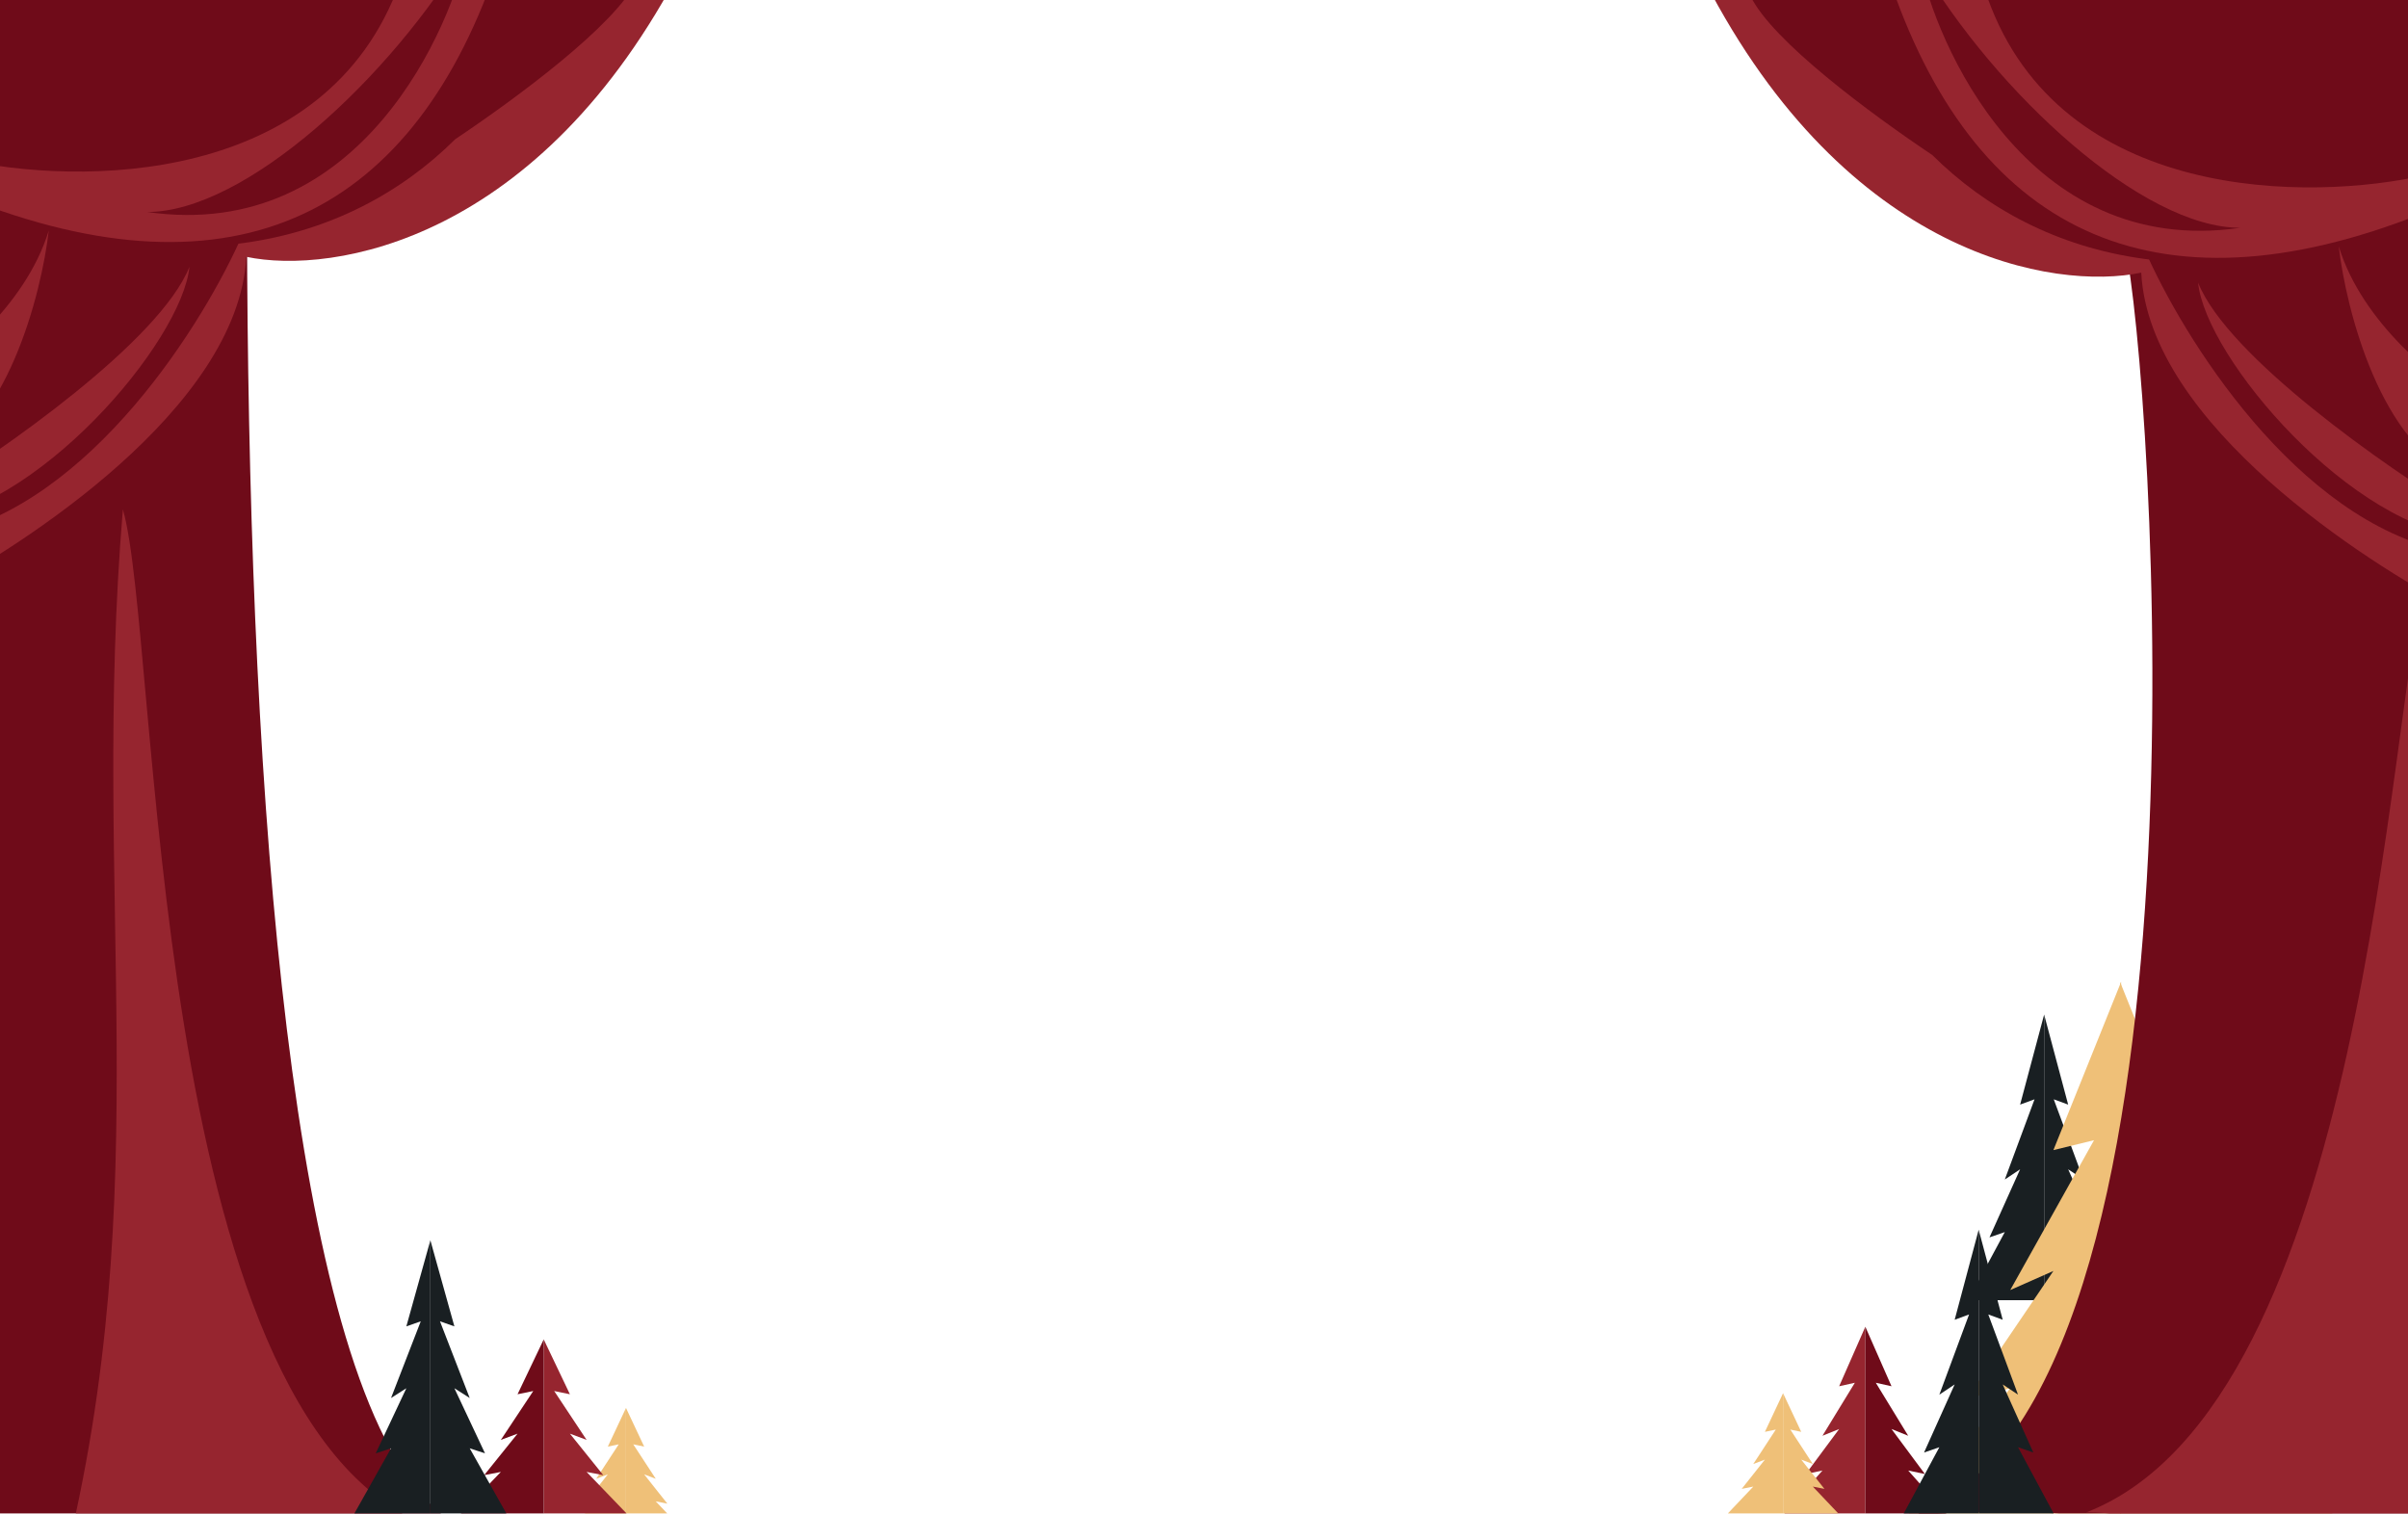
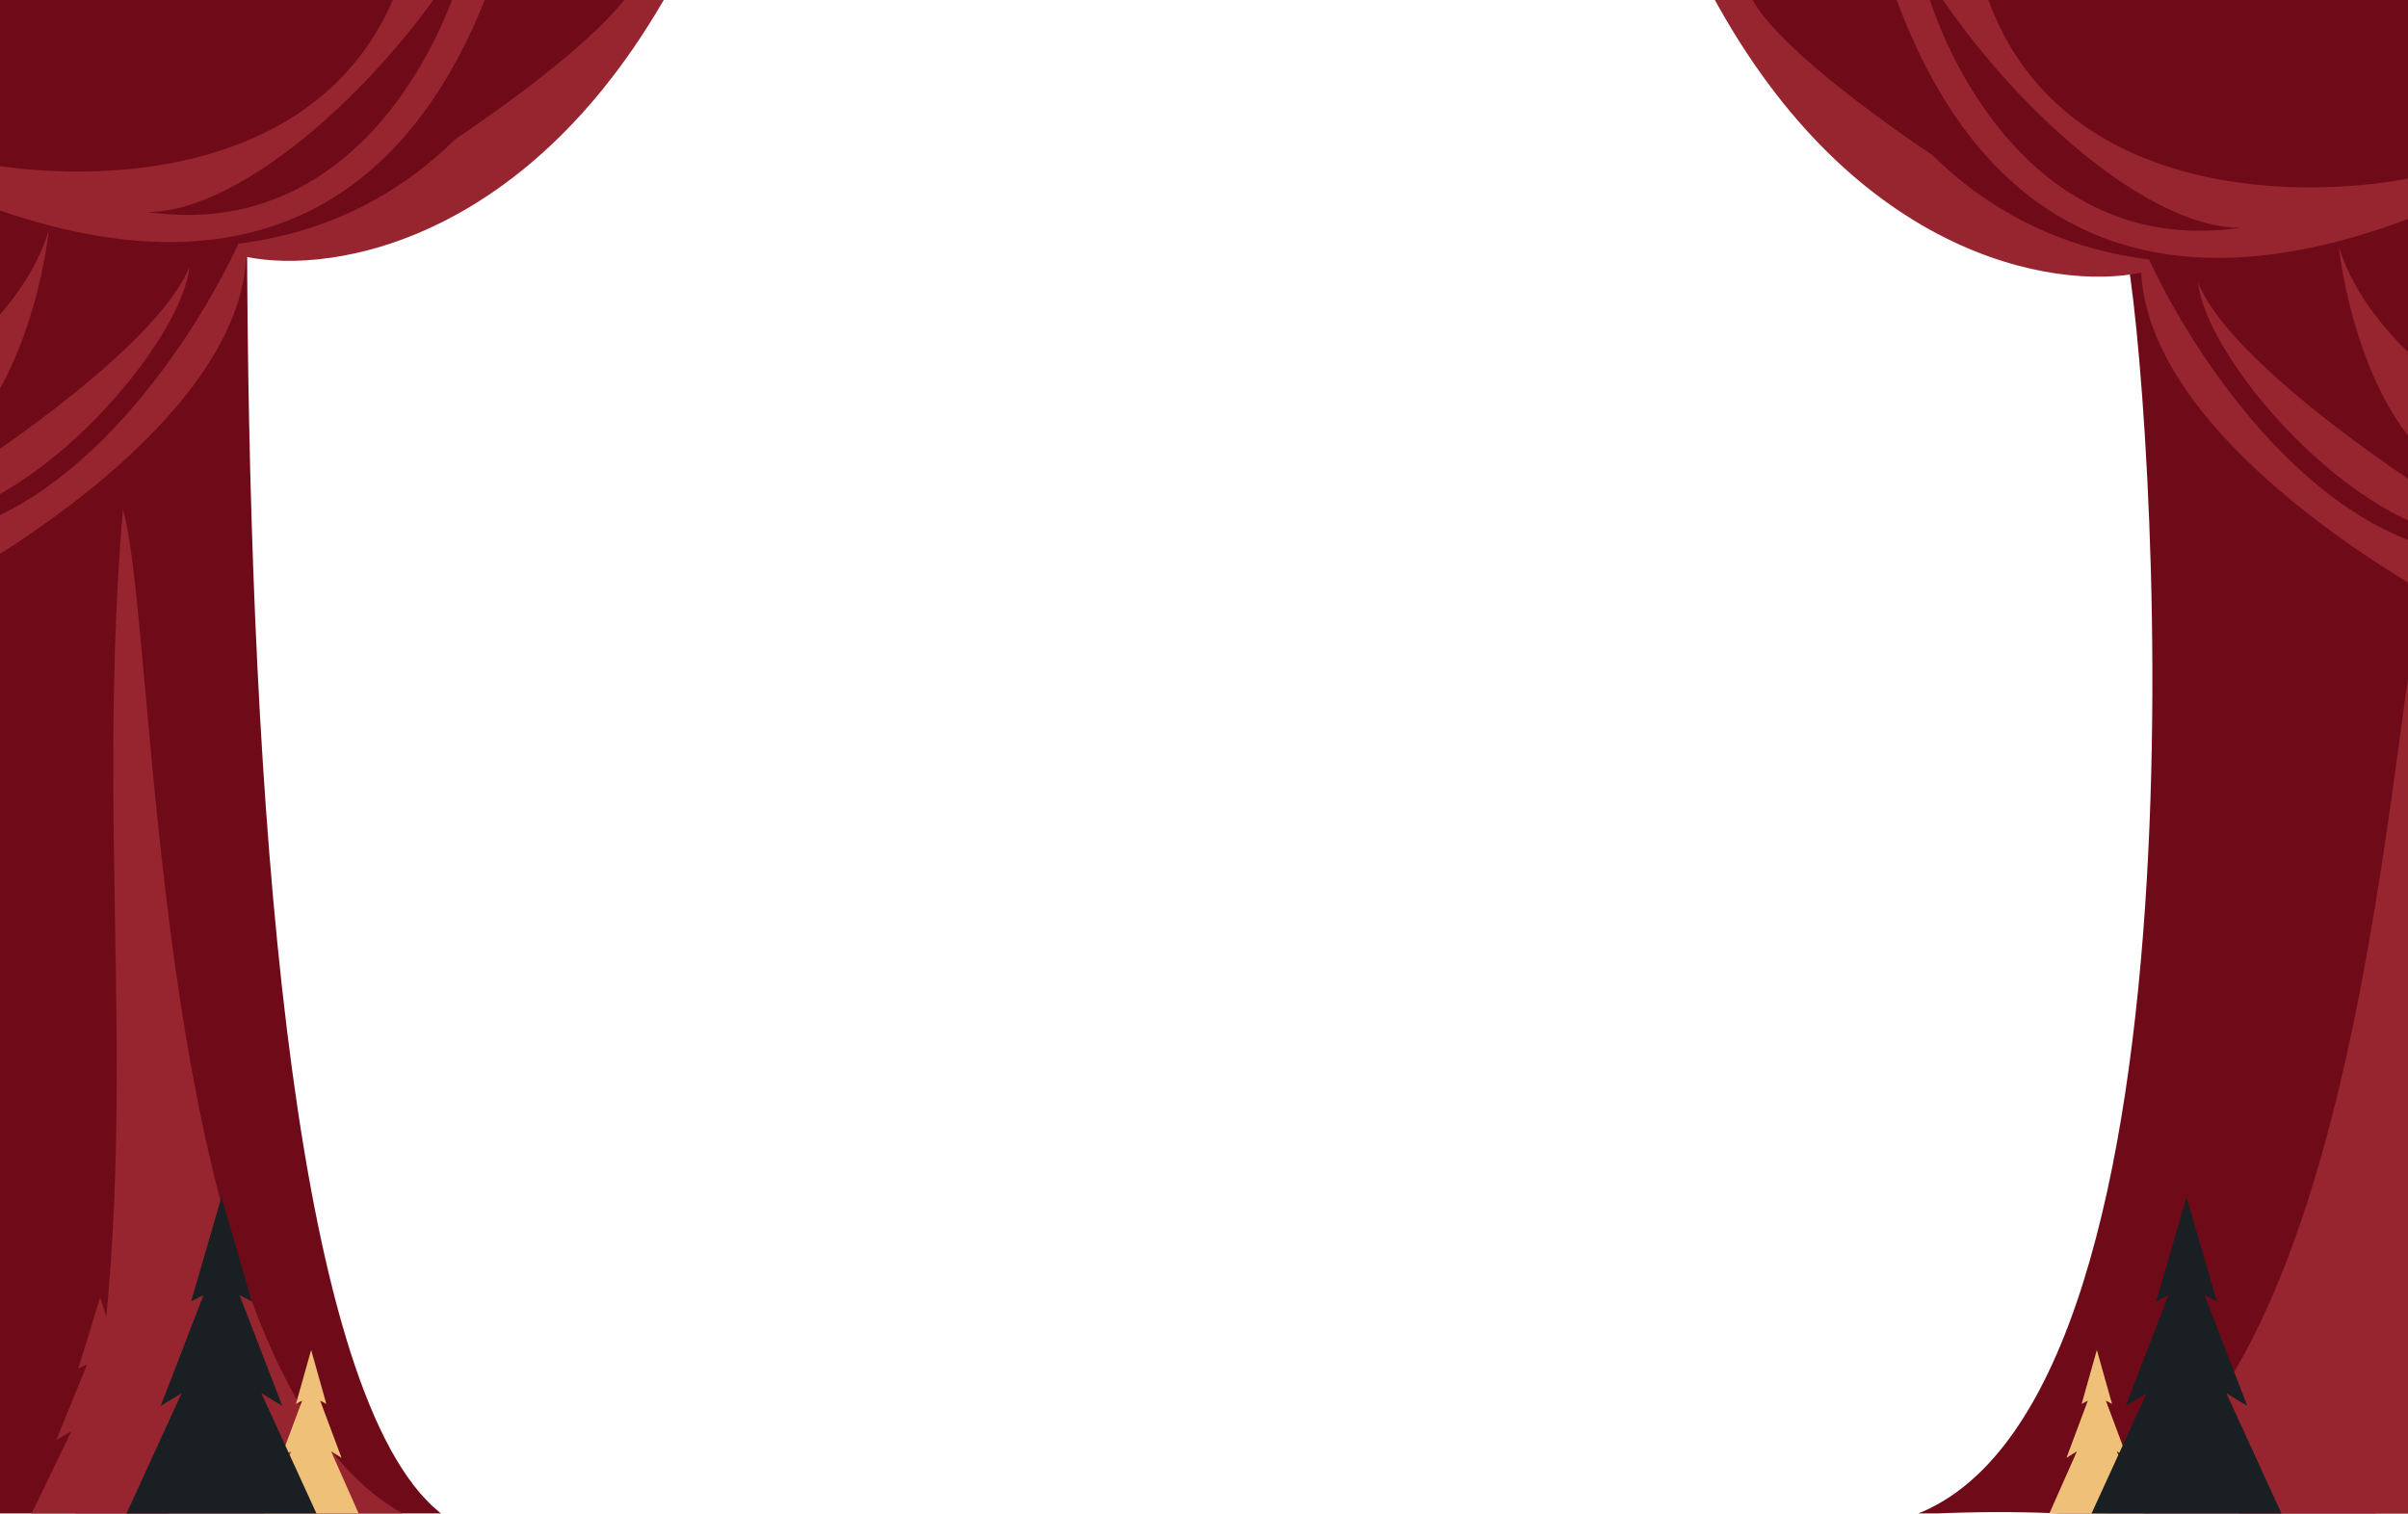
<svg xmlns="http://www.w3.org/2000/svg" width="2283" height="1435" viewBox="0 0 2283 1435" preserveAspectRatio="none" fill="none" overflow="hidden">
-   <path d="M1915.25 1047.37L1938.03 962V1232.81H1866L1900.73 1168.24L1886.21 1173.27L1915.25 1108.7L1900.73 1118.39L1928.92 1042.35L1915.25 1047.37Z" fill="#191F22" id="obj1" />
-   <path d="M1960.8 1047.37L1938.03 962V1232.81H2010.06L1975.32 1168.24L1989.84 1173.27L1960.8 1108.7L1975.32 1118.39L1947.14 1042.35L1960.8 1047.37Z" fill="#191F22" id="obj2" />
-   <path d="M1946.81 1090.51L2011 931V1437H1808L1905.89 1316.36L1864.97 1325.75L1946.81 1205.11L1905.89 1223.21L1985.32 1081.12L1946.81 1090.51Z" fill="#EFC078" id="obj3" />
-   <path d="M2074.19 1090.51L2010 931V1437H2213L2115.11 1316.36L2156.03 1325.75L2074.19 1205.11L2115.11 1223.21L2035.68 1081.12L2074.19 1090.51Z" fill="#EFC078" id="obj4" />
  <path d="M443.102 1449.5C149.102 1336.7 243.398 -536 268.898 -650L25.5 -638.5L-223 -285V1823.5C-213.8 1513.9 129.602 1432 443.102 1449.5Z" fill="#6F0B19" id="obj7" />
  <path d="M201.659 216C418.401 197.2 537.368 41.667 574.569 -33.5H647.588C512.124 229.3 315.086 260.667 233.5 243.5C226.112 387.9 17.493 519.5 -61.399 561V509.5C47.896 482.3 173.053 298.5 201.659 216Z" fill="#96252F" id="obj8" />
  <path d="M-56.398 507.896C86.56 478.655 194.501 304.379 230.602 220.896C140.169 238.225 1.588 181.186 -56.398 150.5V507.896Z" fill="#6F0B19" id="obj9" />
  <path d="M-81 366.061V495.347C33.8 487.766 172.602 324 179.602 253.021C151.443 323.417 1.355 428.109 -70.17 471.656V437.811C6.183 408.028 39.26 279.194 46.255 218.5C24.053 291.604 -47.832 347.334 -81 366.061Z" fill="#96252F" id="obj10" />
  <path d="M-59.898 -20.5V176.628C162.105 278.719 330.141 232.821 431.602 132C489.25 93.377 583.672 23.835 604.102 -18.995H543.102L-59.898 -20.5Z" fill="#6F0B19" id="obj11" />
  <path d="M-57.821 176.997C204.525 291.285 380.704 215.594 466.102 -16.994H379.166C309.617 177.498 73.224 175.994 -36.279 150.931L-33.202 -19.5H-57.821L-60.898 174.992L-57.821 176.997Z" fill="#96252F" id="obj12" />
  <path d="M443.102 -49C429.435 21.833 343.102 230.5 139.602 201C232.602 201 370.702 73.4 443.102 -49Z" fill="#6F0B19" id="obj13" />
  <path d="M1816.29 1436C2110.29 1323.2 2040.19 347 2014.69 233L2258.09 244.5L2506.59 598L2482.39 1810C2473.19 1500.4 2129.79 1418.5 1816.29 1436Z" fill="#6F0B19" id="obj14" />
  <path d="M2061.93 231C1845.19 212.2 1726.22 56.667 1689.02 -18.5H1616C1751.46 244.3 1948.5 275.667 2030.09 258.5C2037.48 402.9 2246.09 534.5 2324.99 576V524.5C2215.69 497.3 2090.53 313.5 2061.93 231Z" fill="#96252F" id="obj16" />
  <path d="M2319.99 522.896C2177.03 493.655 2069.09 319.379 2032.99 235.896C2123.42 253.225 2262 196.186 2319.99 165.5V522.896Z" fill="#6F0B19" id="obj17" />
  <path d="M2344.59 381.061V510.347C2229.79 502.766 2090.99 339 2083.99 268.021C2112.14 338.417 2262.23 443.109 2333.76 486.656V452.811C2257.4 423.028 2224.33 294.194 2217.33 233.5C2239.53 306.604 2311.42 362.334 2344.59 381.061Z" fill="#96252F" id="obj18" />
  <path d="M2323.49 -5.5V191.628C2101.48 293.719 1933.45 247.821 1831.99 147C1774.34 108.377 1679.92 38.835 1659.49 -3.995H1720.49L2323.49 -5.5Z" fill="#6F0B19" id="obj19" />
  <path d="M2321.41 191.997C2059.06 306.285 1882.88 230.594 1797.49 -1.994H1884.42C1953.97 192.498 2190.36 190.994 2299.87 165.931L2296.79 -4.5H2321.41L2324.49 189.992L2321.41 191.997Z" fill="#96252F" id="obj20" />
  <path d="M1820.49 -34C1834.15 36.833 1920.49 245.5 2123.99 216C2030.99 216 1892.89 88.4 1820.49 -34Z" fill="#6F0B19" id="obj21" />
  <path d="M405 1446.15C311 1446.15 129 1456.65 60 1486C150.121 1126.71 85.923 848.757 116.499 483C151.923 605 139.5 1343.15 405 1446.15Z" fill="#96252F" id="obj209" />
  <path d="M1978 1434C2072 1434 2267 1498.15 2336 1527.5C2245.88 1168.21 2330.08 916.757 2299.5 551C2264.08 673 2243.5 1331 1978 1434Z" fill="#96252F" id="obj210" />
-   <path d="M610.733 1371.66L593.5 1335V1451.28H648L621.719 1423.56L632.706 1425.72L610.733 1397.99L621.719 1402.15L600.393 1369.5L610.733 1371.66Z" fill="#EFC078" id="obj211" />
-   <path d="M576.267 1371.66L593.5 1335V1451.28H539L565.281 1423.56L554.294 1425.72L576.267 1397.99L565.281 1402.15L586.607 1369.5L576.267 1371.66Z" fill="#EFC078" id="obj212" />
-   <path d="M1743.68 1314.43L1768.5 1258V1437H1690L1727.85 1394.32L1712.03 1397.64L1743.68 1354.97L1727.85 1361.37L1758.57 1311.11L1743.68 1314.43Z" fill="#96252F" id="obj213" />
-   <path d="M1793.32 1314.43L1768.5 1258V1437H1847L1809.15 1394.32L1824.97 1397.64L1793.32 1354.97L1809.15 1361.37L1778.43 1311.11L1793.32 1314.43Z" fill="#6F0B19" id="obj214" />
-   <path d="M1673.27 1357.66L1690.5 1321V1437.28H1636L1662.28 1409.56L1651.29 1411.72L1673.27 1383.99L1662.28 1388.15L1683.61 1355.5L1673.27 1357.66Z" fill="#EFC078" id="obj215" />
-   <path d="M1707.73 1357.66L1690.5 1321V1437.28H1745L1718.72 1409.56L1729.71 1411.72L1707.73 1383.99L1718.72 1388.15L1697.39 1355.5L1707.73 1357.66Z" fill="#EFC078" id="obj216" />
-   <path d="M1853.2 1251.37L1875.97 1166V1436.81H1803.94L1838.68 1372.24L1824.16 1377.27L1853.2 1312.7L1838.68 1322.39L1866.86 1246.35L1853.2 1251.37Z" fill="#191F22" id="obj217" />
-   <path d="M1898.75 1251.37L1875.97 1166V1436.81H1948L1913.27 1372.24L1927.79 1377.27L1898.75 1312.7L1913.27 1322.39L1885.08 1246.35L1898.75 1251.37Z" fill="#191F22" id="obj218" />
-   <path d="M540.322 1322.01L515.5 1270V1435H594L556.146 1395.66L571.97 1398.72L540.322 1359.38L556.146 1365.28L525.429 1318.95L540.322 1322.01Z" fill="#96252F" id="obj299" />
-   <path d="M490.678 1322.01L515.5 1270V1435H437L474.854 1395.66L459.03 1398.72L490.678 1359.38L474.854 1365.28L505.571 1318.95L490.678 1322.01Z" fill="#6F0B19" id="obj300" />
-   <path d="M430.804 1257.65L408.029 1176V1435H480.057L445.324 1373.25L459.843 1378.05L430.804 1316.31L445.324 1325.57L417.139 1252.84L430.804 1257.65Z" fill="#191F22" id="obj301" />
-   <path d="M385.252 1257.65L408.028 1176V1435H336L370.733 1373.25L356.213 1378.05L385.252 1316.31L370.733 1325.57L398.918 1252.84L385.252 1257.65Z" fill="#191F22" id="obj302" />
+   <g id="ordered-evergreens">
+     <path d="M95 1230L74.2 1297.65L82.65 1293.55L53.4 1365.3L67.7 1357.1L30 1435L160 1435L122.3 1357.1L136.6 1365.3L107.35 1293.55L115.8 1297.65Z" fill="#96252F" />
+     <path d="M295 1280L280.6 1331.15L286.45 1328.05L266.2 1382.3L276.1 1376.1L250 1435L340 1435L313.9 1376.1L323.8 1382.3L303.55 1328.05L309.4 1331.15Z" fill="#EFC078" />
+     <path d="M210 1135L181.2 1234L192.9 1228L152.4 1333L172.2 1321L120 1435L300 1435L247.8 1321L267.6 1333L227.1 1228L238.8 1234Z" fill="#191F22" />
+     <path d="M2188 1230L2167.2 1297.65L2175.65 1293.55L2146.4 1365.3L2160.7 1357.1L2123 1435L2253 1435L2215.3 1357.1L2229.6 1365.3L2200.35 1293.55L2208.8 1297.65Z" fill="#96252F" />
+     <path d="M1988 1280L1973.6 1331.15L1979.45 1328.05L1959.2 1382.3L1969.1 1376.1L1943 1435L2033 1435L2006.9 1376.1L2016.8 1382.3L1996.55 1328.05L2002.4 1331.15Z" fill="#EFC078" />
+     <path d="M2073 1135L2044.2 1234L2055.9 1228L2015.4 1333L2035.2 1321L1983 1435L2163 1435L2110.8 1321L2130.6 1333L2090.1 1228L2101.8 1234Z" fill="#191F22" />
+   </g>
</svg>
